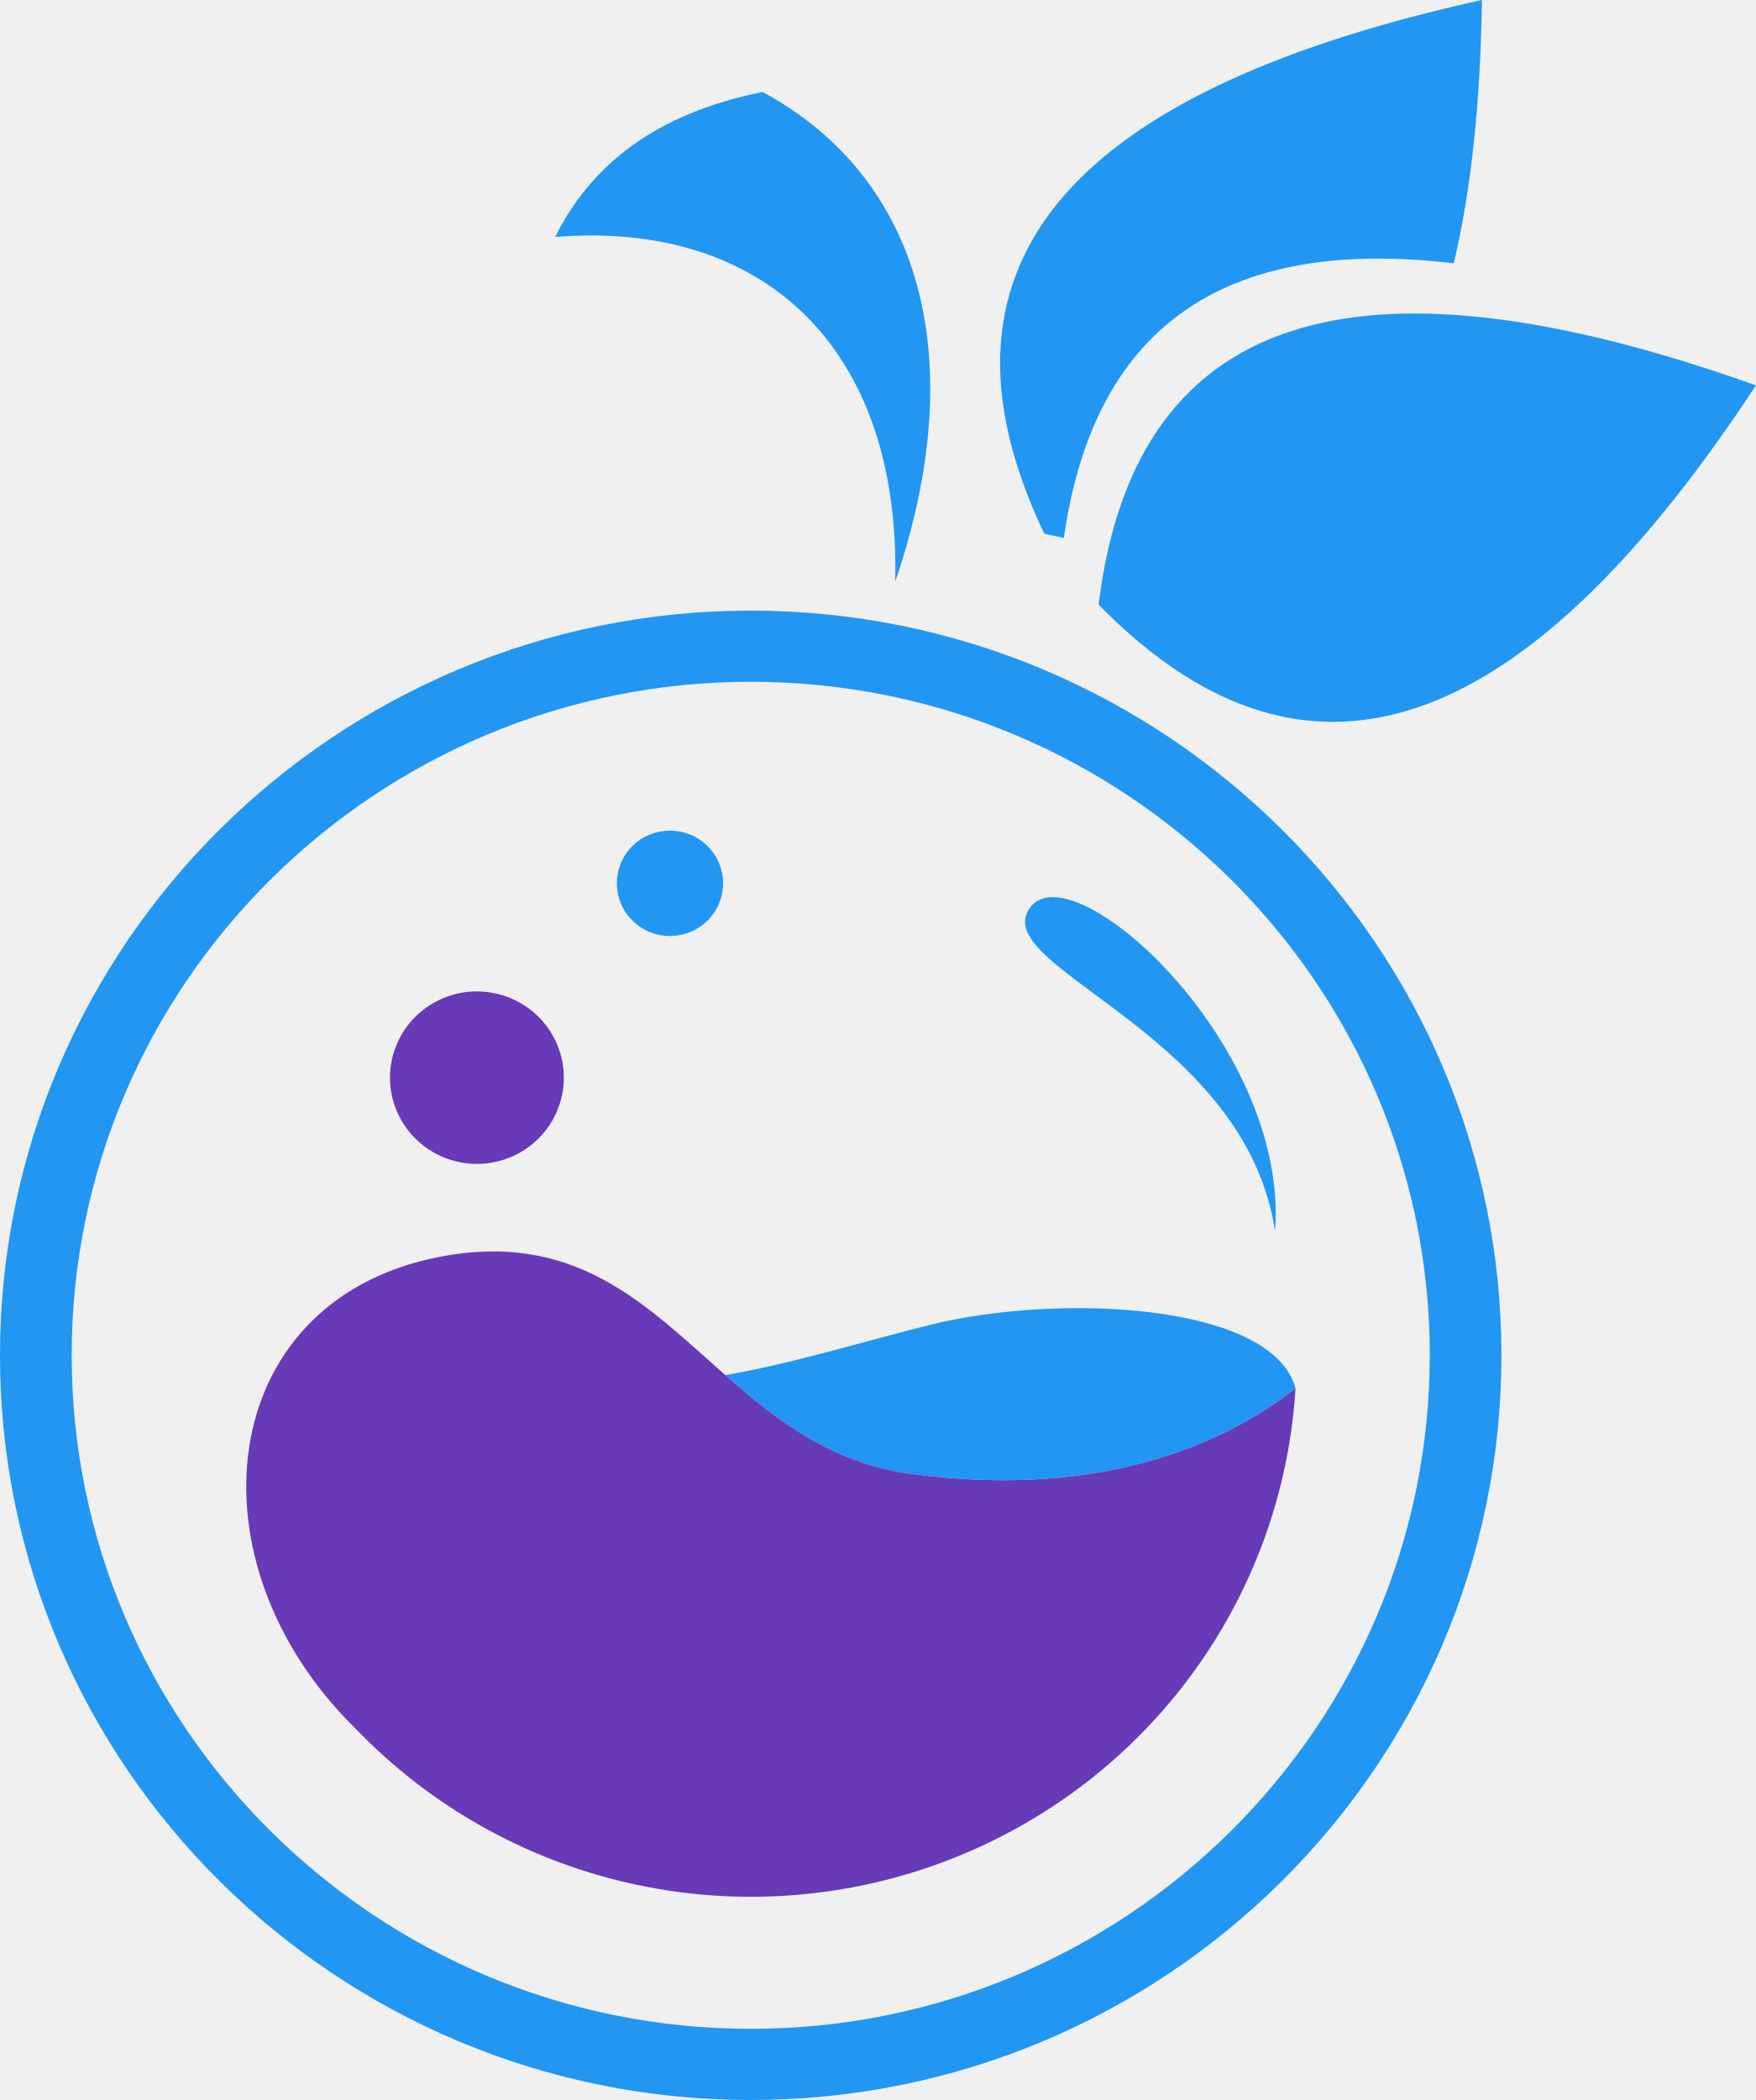
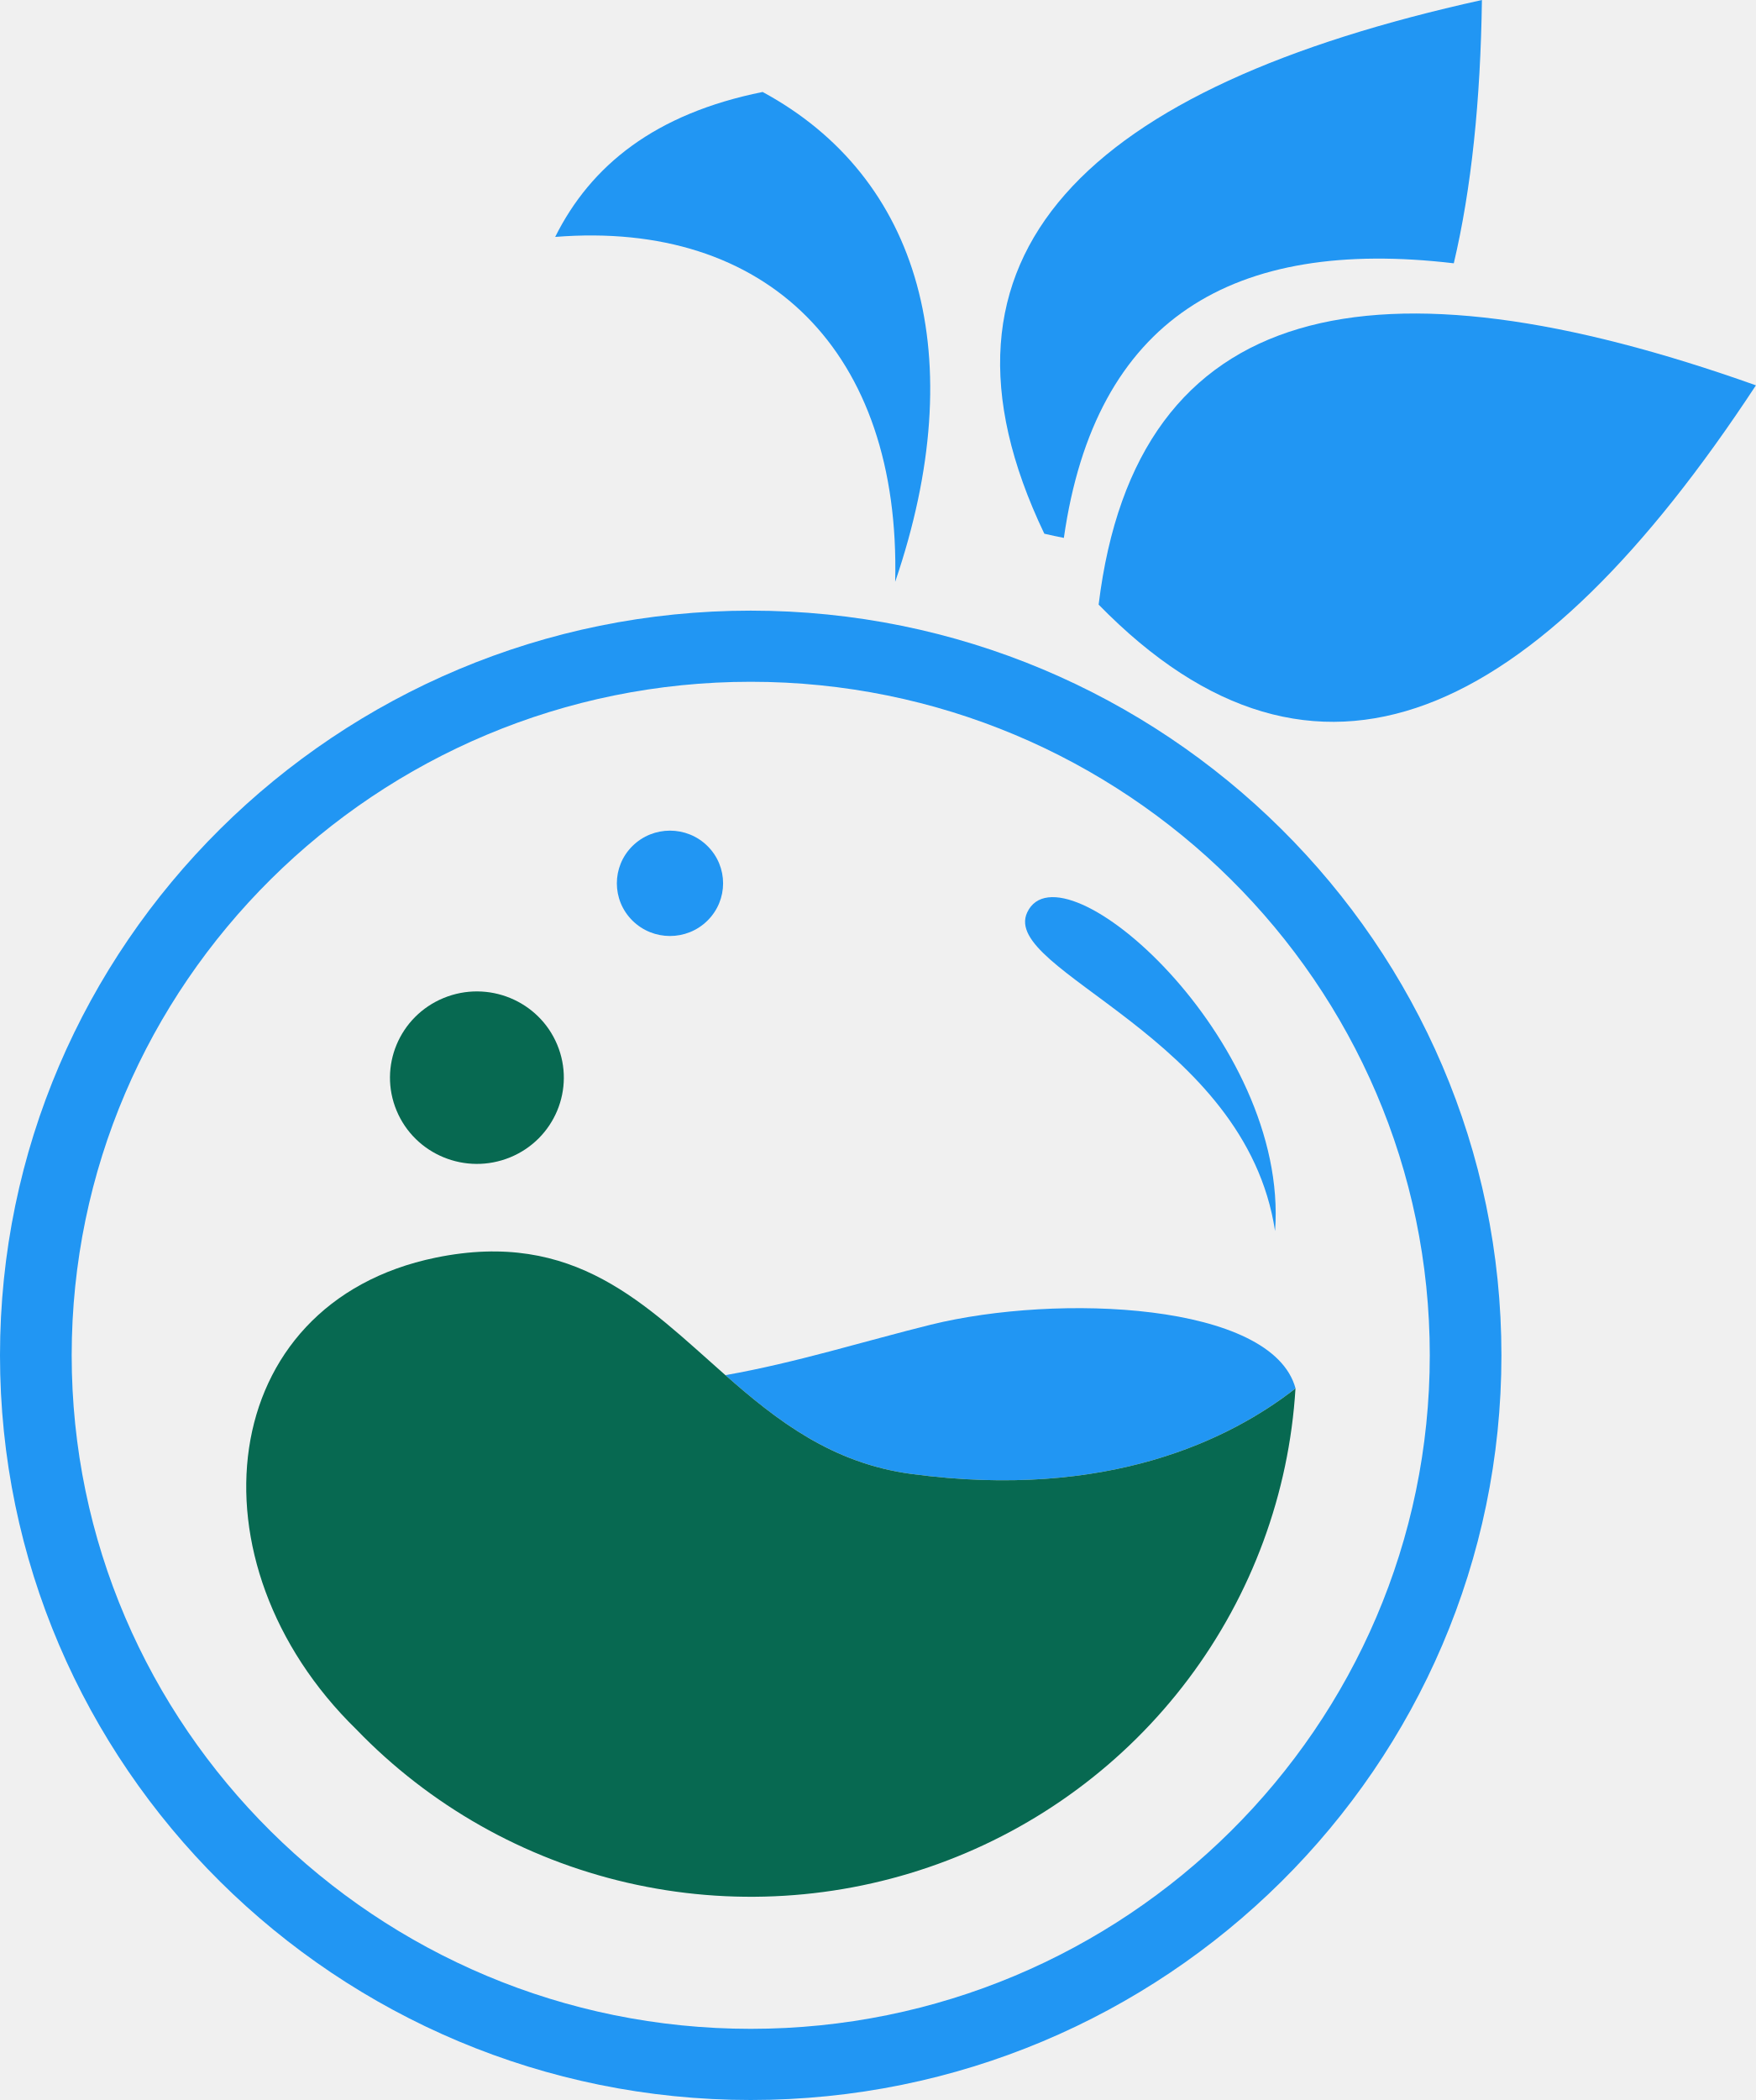
<svg xmlns="http://www.w3.org/2000/svg" width="46" height="55" viewBox="0 0 46 55" fill="none">
  <g clip-path="url(#clip0)">
    <path d="M19.667 55C8.822 55 0 46.25 0 35.497C0 24.743 8.823 15.993 19.667 15.993C30.511 15.993 39.333 24.743 39.333 35.497C39.333 46.25 30.512 55 19.667 55ZM19.667 17.856C9.859 17.856 1.878 25.769 1.878 35.496C1.878 45.223 9.859 53.136 19.667 53.136C29.475 53.136 37.456 45.221 37.456 35.494C37.456 25.767 29.477 17.856 19.667 17.856Z" fill="#2196F3" />
    <path d="M33.939 36.362C33.327 34.113 27.719 33.871 24.381 34.695C22.633 35.128 20.846 35.692 19.003 36.016C20.352 37.203 21.8 38.325 23.879 38.604C29.036 39.294 32.24 37.69 33.939 36.362Z" fill="#2196F3" />
-     <path d="M23.879 38.604C21.796 38.325 20.352 37.203 19.003 36.016C16.916 34.179 15.059 32.189 11.415 32.938C5.622 34.129 4.86 40.925 9.333 45.292C11.254 47.286 13.72 48.682 16.428 49.308C19.137 49.934 21.971 49.762 24.583 48.814C27.195 47.867 29.471 46.184 31.133 43.972C32.794 41.761 33.77 39.117 33.938 36.364C32.24 37.69 29.036 39.294 23.879 38.604Z" fill="#673AB7" />
+     <path d="M23.879 38.604C21.796 38.325 20.352 37.203 19.003 36.016C16.916 34.179 15.059 32.189 11.415 32.938C5.622 34.129 4.86 40.925 9.333 45.292C11.254 47.286 13.72 48.682 16.428 49.308C19.137 49.934 21.971 49.762 24.583 48.814C27.195 47.867 29.471 46.184 31.133 43.972C32.794 41.761 33.77 39.117 33.938 36.364C32.24 37.69 29.036 39.294 23.879 38.604Z" fill="#076951" />
    <path d="M26.91 23.896C26.188 25.433 32.632 27.138 33.403 32.242C33.775 27.218 27.805 21.996 26.91 23.896Z" fill="#2196F3" />
-     <path d="M13.365 30.311C14.527 29.834 15.078 28.513 14.597 27.36C14.116 26.208 12.784 25.661 11.622 26.138C10.46 26.616 9.909 27.936 10.39 29.089C10.871 30.241 12.203 30.788 13.365 30.311Z" fill="#673AB7" />
+     <path d="M13.365 30.311C14.527 29.834 15.078 28.513 14.597 27.36C14.116 26.208 12.784 25.661 11.622 26.138C10.46 26.616 9.909 27.936 10.39 29.089C10.871 30.241 12.203 30.788 13.365 30.311Z" fill="#076951" />
    <path d="M18.535 24.11C19.079 23.571 19.079 22.698 18.535 22.159C17.992 21.62 17.111 21.62 16.567 22.159C16.024 22.698 16.024 23.571 16.567 24.11C17.111 24.649 17.992 24.649 18.535 24.11Z" fill="#2196F3" />
    <path d="M23.451 15.238C25.462 9.348 24.11 4.643 19.979 2.409C17.154 2.978 15.478 4.334 14.544 6.205C20.084 5.761 23.6 9.199 23.451 15.238Z" fill="#2196F3" />
    <path d="M46 10.092C36.049 6.551 29.768 7.765 28.781 15.835C34.484 21.67 40.229 18.877 46 10.092Z" fill="#2196F3" />
    <path d="M38.085 6.896C38.547 4.941 38.786 2.63 38.822 0C28.502 2.279 23.847 6.634 27.358 13.978C27.533 14.02 27.701 14.054 27.87 14.088C28.691 8.341 32.303 6.213 38.085 6.896Z" fill="#2196F3" />
  </g>
  <defs>
    <clipPath id="clip0">
      <rect width="46" height="55" fill="white" />
    </clipPath>
  </defs>
</svg>
